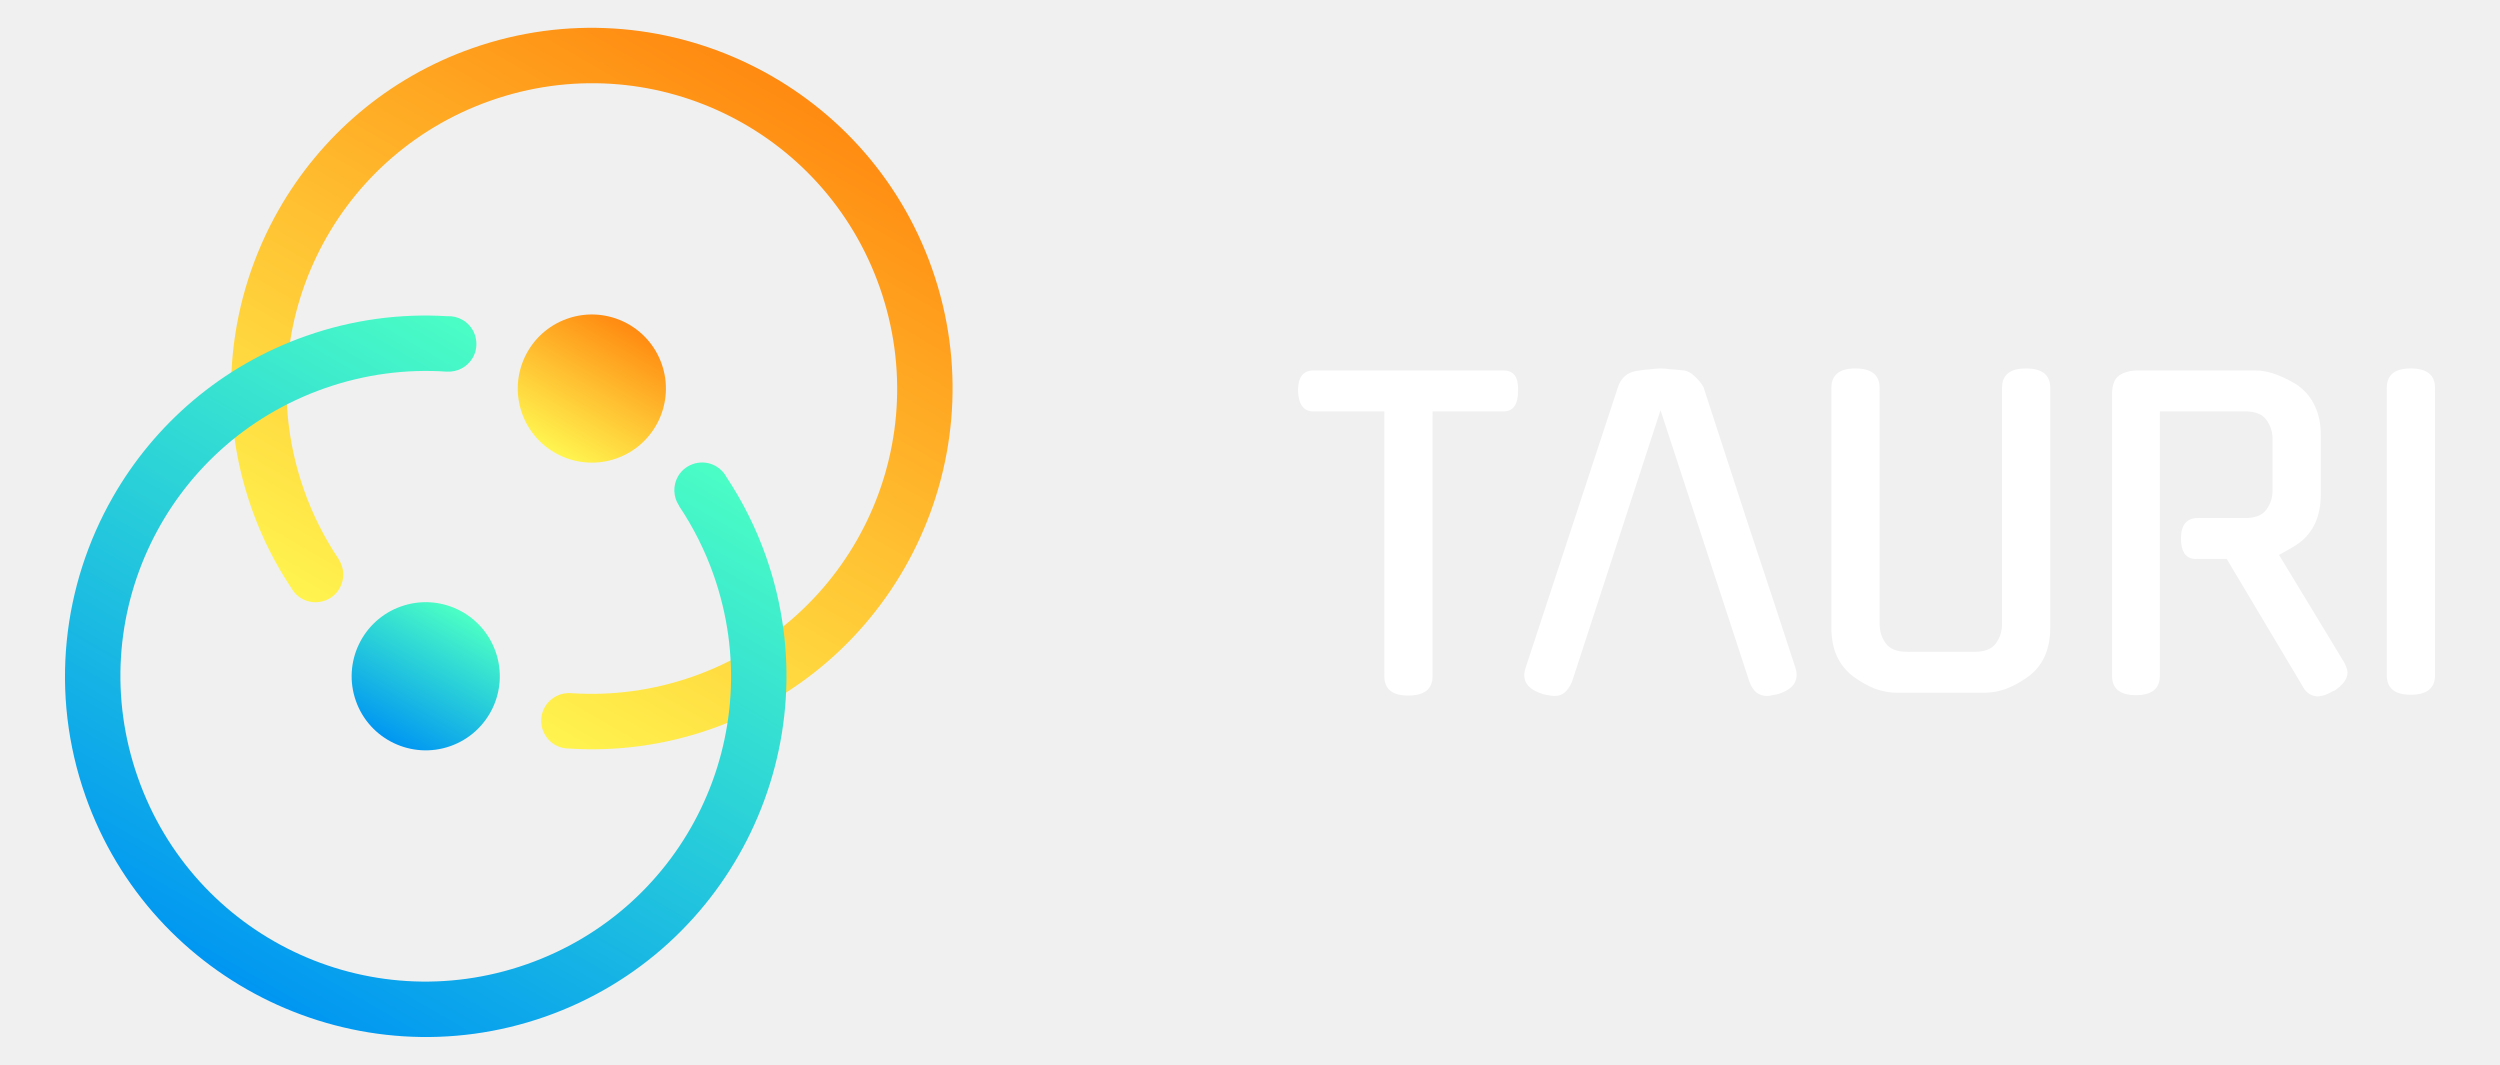
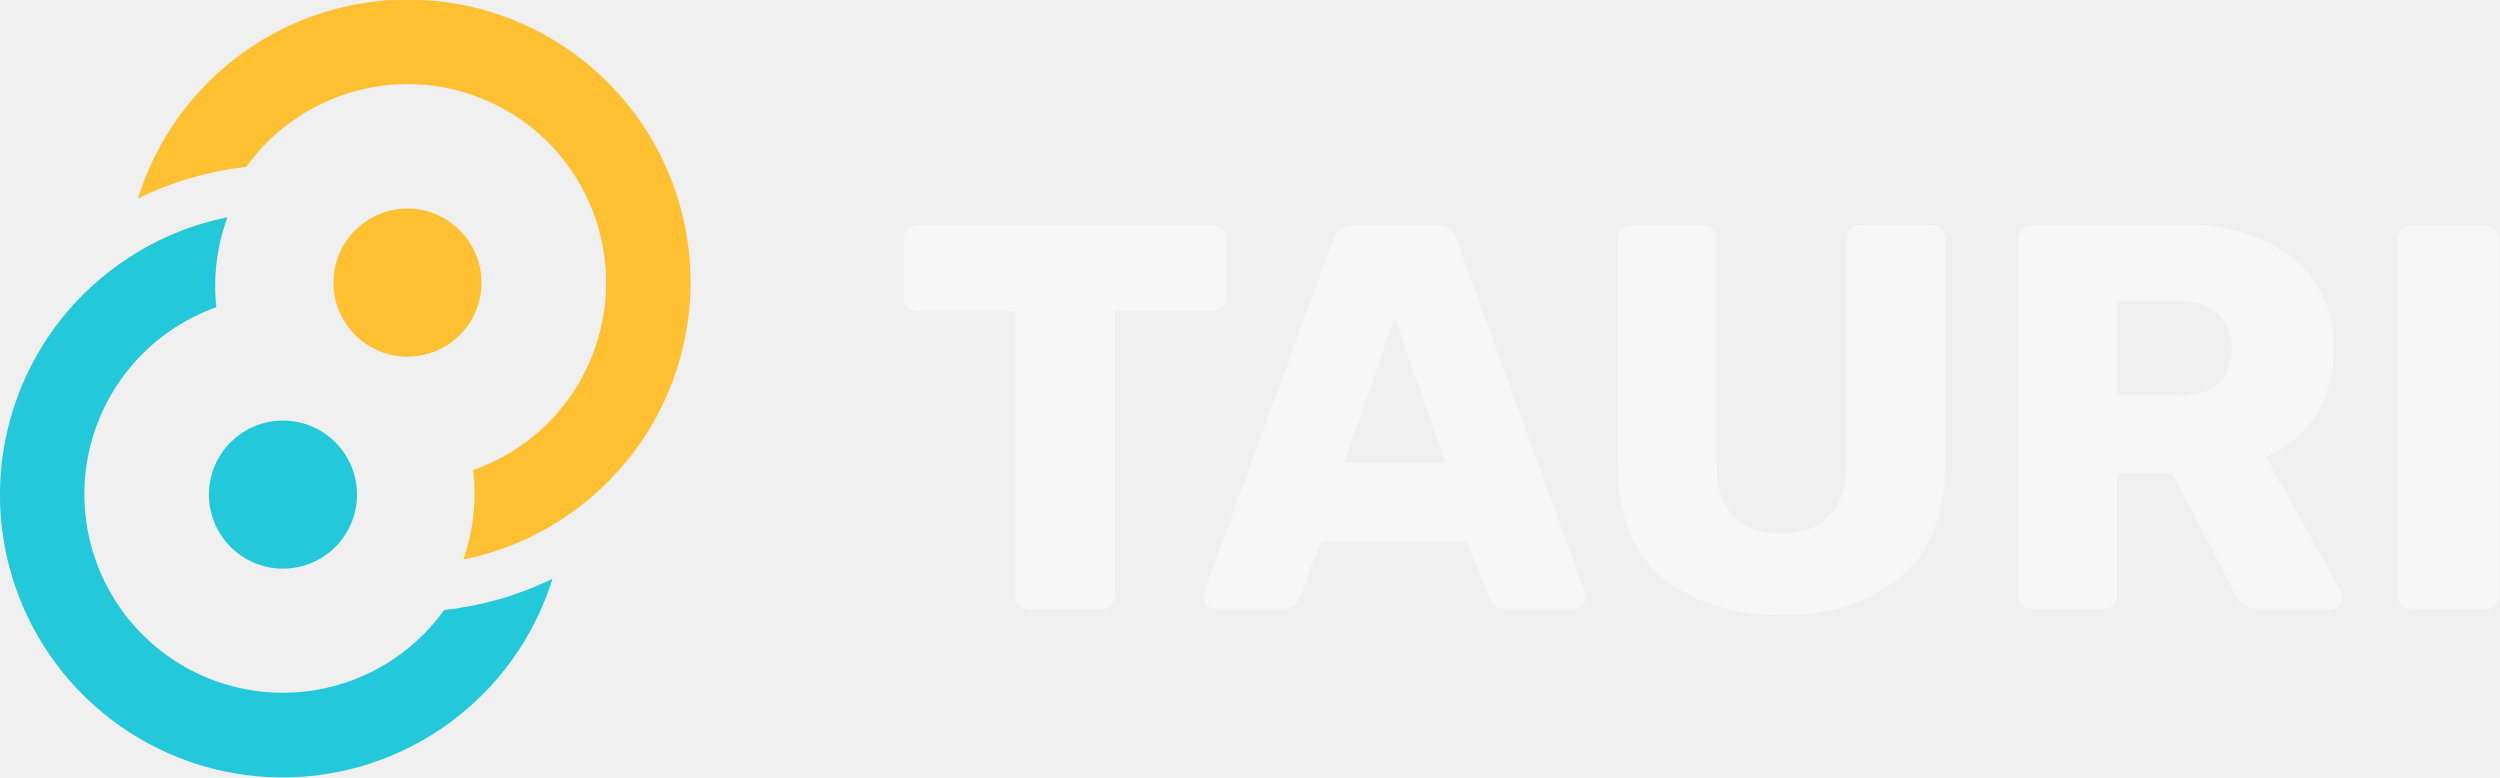
- <svg xmlns="http://www.w3.org/2000/svg" width="100%" height="100%" viewBox="0 0 1080 460" version="1.1" xml:space="preserve" style="fill-rule:evenodd;clip-rule:evenodd;stroke-linejoin:round;stroke-miterlimit:2;">
-   <g id="g1363" transform="matrix(1,0,0,1,-127.037,-123.337)">
-     <g id="text899" transform="matrix(1,0,0,1,35.0285,195.392)">
-       <g id="path899">
-         <path d="M710.873,220.019C710.873,225.623 707.371,228.424 700.367,228.424C693.48,228.424 690.036,225.623 690.036,220.019L690.036,105.677L659.393,105.677C655.19,105.677 652.972,102.7 652.739,96.747C652.739,90.91 654.957,87.991 659.393,87.991L741.516,87.991C745.952,87.991 748.054,90.91 747.82,96.747C747.82,102.7 745.719,105.677 741.516,105.677L710.873,105.677L710.873,220.019Z" style="fill-rule:nonzero;fill:white;" />
-         <path d="M741.516,85.325C744.06,85.325 746.04,86.08 747.513,87.419C749.497,89.223 750.656,92.3 750.486,96.798L750.483,97.167C750.39,100.9 749.493,105.16 746.028,107.209C745.472,107.537 744.875,107.792 744.256,107.974C743.364,108.235 742.443,108.334 741.516,108.344L713.54,220.019C713.529,221.293 713.391,222.562 713.017,223.784C712.774,224.576 712.438,225.34 712.003,226.045C709.317,230.407 703.68,231.319 698.96,231.052C695.629,230.864 692.102,229.915 689.824,227.321C688.047,225.299 687.392,222.66 687.369,220.019L687.369,108.344L659.393,108.344C656.965,108.344 655.018,107.595 653.507,106.22C651.532,104.421 650.251,101.347 650.074,96.851L650.072,96.747C650.072,92.253 651.327,89.185 653.376,87.388C654.886,86.062 656.875,85.325 659.393,85.325L741.516,85.325ZM741.516,105.677C745.719,105.677 747.82,102.7 747.82,96.747C748.054,90.91 745.952,87.991 741.516,87.991L659.393,87.991C654.957,87.991 652.739,90.91 652.739,96.747C652.972,102.7 655.19,105.677 659.393,105.677L690.036,105.677L690.036,220.019C690.036,225.623 693.48,228.424 700.367,228.424C707.371,228.424 710.873,225.623 710.873,220.019L710.873,105.677L741.516,105.677Z" style="fill:transparent;" />
-       </g>
-       <g id="path901">
-         <path d="M809.352,105.152L771.005,222.821L771.005,222.646C770.304,224.397 769.312,225.856 768.028,227.023C766.861,228.074 765.402,228.599 763.65,228.599C762.717,228.599 761.783,228.483 760.849,228.249C760.032,228.132 759.156,227.957 758.222,227.724L758.397,227.724C751.743,225.623 749.292,221.887 751.043,216.517L790.966,95.171C791.55,93.303 792.542,91.727 793.943,90.443C795.461,89.159 797.212,88.4 799.196,88.167C801.181,87.816 803.107,87.583 804.975,87.466C806.843,87.233 808.302,87.116 809.352,87.116C810.403,87.116 811.862,87.233 813.73,87.466C815.598,87.583 817.524,87.758 819.508,87.991C821.143,88.225 822.719,89.1 824.236,90.618C825.87,92.136 827.096,93.653 827.913,95.171C834.45,115.249 841.046,135.503 847.7,155.931C854.471,176.243 861.125,196.439 867.662,216.517C869.296,221.887 866.845,225.623 860.307,227.724C859.374,227.957 858.498,228.132 857.681,228.249C856.98,228.483 856.163,228.599 855.229,228.599C853.595,228.599 852.078,228.074 850.677,227.023C849.393,225.856 848.459,224.397 847.875,222.646L847.875,222.821L809.352,105.152Z" style="fill-rule:nonzero;fill:white" />
-         <path d="M804.722,84.811C806.693,84.566 808.237,84.449 809.352,84.449C810.467,84.449 812.008,84.566 813.977,84.81C815.866,84.929 817.814,85.107 819.82,85.343C819.842,85.346 819.864,85.348 819.885,85.352C822.017,85.656 824.107,86.729 826.087,88.698C827.947,90.43 829.328,92.174 830.261,93.906L830.449,94.345C836.986,114.423 843.582,134.677 850.23,155.088C857.002,175.406 863.658,195.607 870.213,215.741C871.071,218.561 870.994,221.038 870.136,223.172C868.915,226.206 866.006,228.693 861.123,230.263C861.068,230.281 861.011,230.297 860.954,230.311C860.008,230.547 859.117,230.729 858.28,230.856C857.394,231.121 856.378,231.266 855.229,231.266C853.023,231.266 850.968,230.575 849.077,229.157C849.01,229.106 848.945,229.053 848.883,228.997C847.455,227.698 846.364,226.118 845.622,224.247L845.591,224.197C845.49,224.021 845.408,223.842 845.341,223.651L773.54,223.647C773.446,223.915 773.323,224.158 773.161,224.391L773.15,224.405C772.318,226.212 771.203,227.741 769.812,229.006C768.165,230.488 766.12,231.266 763.65,231.266C762.55,231.266 761.449,231.135 760.348,230.87C759.483,230.743 758.558,230.557 757.576,230.311C757.327,230.249 757.094,230.153 756.882,230.03C752.34,228.452 749.625,226.048 748.48,223.16C747.63,221.015 747.583,218.525 748.508,215.691C748.508,215.688 748.509,215.686 748.51,215.684C748.51,215.684 788.433,94.337 788.421,94.375C789.15,92.044 790.393,90.08 792.141,88.477C792.167,88.453 792.194,88.43 792.221,88.407C794.126,86.795 796.32,85.835 798.805,85.528C800.835,85.172 802.808,84.933 804.722,84.811ZM809.352,105.152L771.005,222.821L771.005,222.646C770.304,224.397 769.312,225.856 768.028,227.023C766.861,228.074 765.402,228.599 763.65,228.599C762.717,228.599 761.783,228.483 760.849,228.249C760.032,228.132 759.156,227.957 758.222,227.724L758.397,227.724C751.743,225.623 749.292,221.887 751.043,216.517L790.966,95.171C791.55,93.303 792.542,91.727 793.943,90.443C795.461,89.159 797.212,88.4 799.196,88.167C801.181,87.816 803.107,87.583 804.975,87.466C806.843,87.233 808.302,87.116 809.352,87.116C810.403,87.116 811.862,87.233 813.73,87.466C815.598,87.583 817.524,87.758 819.508,87.991C821.143,88.225 822.719,89.1 824.236,90.618C825.87,92.136 827.096,93.653 827.913,95.171C834.45,115.249 841.046,135.503 847.7,155.931C854.471,176.243 861.125,196.439 867.662,216.517C869.296,221.887 866.845,225.623 860.307,227.724C859.374,227.957 858.498,228.132 857.681,228.249C856.98,228.483 856.163,228.599 855.229,228.599C853.595,228.599 852.078,228.074 850.677,227.023C849.393,225.856 848.459,224.397 847.875,222.646L847.875,222.821L809.352,105.152Z" style="fill:transparent;" />
-       </g>
-       <g id="path903">
-         <path d="M977.722,199.007C977.722,208.462 974.571,215.525 968.267,220.194C965.232,222.412 962.08,224.163 958.811,225.448C955.659,226.615 952.566,227.199 949.531,227.199L911.358,227.199C908.323,227.199 905.171,226.615 901.903,225.448C898.751,224.163 895.657,222.412 892.622,220.194C889.587,217.86 887.252,215 885.618,211.614C883.984,208.112 883.167,203.91 883.167,199.007L883.167,95.521C883.167,89.918 886.61,87.116 893.498,87.116C900.502,87.116 904.004,89.918 904.004,95.521L904.004,197.606C904.004,200.641 904.88,203.384 906.631,205.836C908.382,208.287 911.417,209.513 915.736,209.513L945.153,209.513C949.472,209.513 952.508,208.287 954.259,205.836C956.01,203.384 956.885,200.641 956.885,197.606L956.885,95.521C956.885,89.918 960.329,87.116 967.216,87.116C974.22,87.116 977.722,89.918 977.722,95.521L977.722,199.007Z" style="fill-rule:nonzero;fill:white;" />
-         <path d="M949.531,229.865L911.358,229.865C908.036,229.865 904.584,229.237 901.006,227.959L900.897,227.917C897.553,226.555 894.269,224.701 890.996,222.308C887.624,219.714 885.032,216.535 883.202,212.742C881.42,208.925 880.5,204.351 880.5,199.007L880.5,95.521C880.5,92.565 881.304,90.225 882.757,88.452C884.819,85.936 888.344,84.449 893.498,84.449C898.715,84.449 902.285,85.931 904.372,88.435C905.853,90.212 906.671,92.558 906.671,95.521C906.671,95.521 906.671,197.606 906.671,197.606C906.671,200.069 907.379,202.296 908.801,204.286C910.119,206.132 912.484,206.846 915.736,206.846L945.153,206.846C948.405,206.846 950.77,206.132 952.089,204.286C953.51,202.296 954.219,200.069 954.219,197.606L954.219,95.521C954.219,92.565 955.022,90.225 956.476,88.451C958.537,85.936 962.062,84.449 967.216,84.449C972.433,84.449 976.003,85.931 978.09,88.435C979.571,90.212 980.389,92.558 980.389,95.521L980.389,199.007C980.389,209.439 976.809,217.185 969.84,222.347C966.614,224.705 963.261,226.564 959.738,227.948C956.272,229.232 952.868,229.865 949.531,229.865ZM949.531,227.199C952.566,227.199 955.659,226.615 958.811,225.448C962.08,224.163 965.232,222.412 968.267,220.194C974.571,215.525 977.722,208.462 977.722,199.007L977.722,95.521C977.722,89.918 974.22,87.116 967.216,87.116C960.329,87.116 956.885,89.918 956.885,95.521L956.885,197.606C956.885,200.641 956.01,203.384 954.259,205.836C952.508,208.287 949.472,209.513 945.153,209.513L915.736,209.513C911.417,209.513 908.382,208.287 906.631,205.836C904.88,203.384 904.004,200.641 904.004,197.606L904.004,95.521C904.004,89.918 900.502,87.116 893.498,87.116C886.61,87.116 883.167,89.918 883.167,95.521L883.167,199.007C883.167,203.91 883.984,208.112 885.618,211.614C887.252,215 889.587,217.86 892.622,220.194C895.657,222.412 898.751,224.163 901.903,225.448C905.171,226.615 908.323,227.199 911.358,227.199L949.531,227.199Z" style="fill:transparent;" />
-       </g>
-       <g id="path905">
-         <path d="M1053.96,169.414L1040.48,169.414C1038.5,169.414 1036.92,168.656 1035.75,167.138C1034.7,165.504 1034.18,163.344 1034.18,160.659C1034.18,154.706 1036.63,151.729 1041.53,151.729L1062.02,151.729C1066.34,151.729 1069.37,150.503 1071.12,148.052C1072.88,145.6 1073.75,142.915 1073.75,139.997L1073.75,117.409C1073.75,114.49 1072.88,111.805 1071.12,109.354C1069.37,106.903 1066.34,105.677 1062.02,105.677L1025.07,105.677L1025.07,219.844C1025.07,225.448 1021.63,228.249 1014.74,228.249C1007.85,228.249 1004.41,225.448 1004.41,219.844L1004.41,98.498C1004.41,94.295 1005.46,91.493 1007.56,90.093C1009.78,88.692 1012.41,87.991 1015.44,87.991L1066.4,87.991C1069.43,87.991 1072.58,88.633 1075.85,89.918C1079.12,91.202 1082.27,92.836 1085.31,94.82L1085.13,94.82C1088.17,97.038 1090.5,99.957 1092.14,103.576C1093.77,107.078 1094.59,111.163 1094.59,115.833L1094.59,141.398C1094.59,150.854 1091.44,157.916 1085.13,162.585C1083.85,163.519 1082.45,164.395 1080.93,165.212C1079.53,166.029 1078.07,166.846 1076.55,167.663L1104.57,213.891C1104.92,214.474 1105.27,215.233 1105.62,216.167C1105.97,217.101 1106.14,217.86 1106.14,218.443C1106.14,221.245 1104.16,223.93 1100.19,226.498L1100.19,226.323C1097.51,227.957 1095.23,228.774 1093.36,228.774C1090.68,228.774 1088.52,227.432 1086.88,224.747L1087.06,224.922L1053.96,169.414Z" style="fill-rule:nonzero;fill:white;" />
-         <path d="M1027.74,108.344L1027.74,219.844C1027.74,222.8 1026.93,225.14 1025.48,226.914C1023.42,229.429 1019.89,230.916 1014.74,230.916C1009.59,230.916 1006.06,229.429 1004,226.914C1002.55,225.14 1001.74,222.8 1001.74,219.844L1001.74,98.498C1001.74,93.125 1003.4,89.665 1006.14,87.838C1008.76,86.183 1011.85,85.325 1015.44,85.325L1066.4,85.325C1069.74,85.325 1073.22,86.019 1076.83,87.436C1080.26,88.785 1083.58,90.502 1086.77,92.589C1087.04,92.766 1087.27,92.986 1087.45,93.236C1090.5,95.645 1092.87,98.72 1094.55,102.448C1096.34,106.274 1097.25,110.732 1097.25,115.833C1097.25,115.833 1097.25,141.398 1097.25,141.398C1097.25,151.83 1093.67,159.576 1086.7,164.742C1085.34,165.734 1083.85,166.666 1082.24,167.535L1081.19,168.139L1080.27,168.659L1106.86,212.519C1107.84,214.219 1108.75,216.283 1108.81,218.286C1108.84,219.464 1108.59,220.651 1108.15,221.738C1107.82,222.55 1107.38,223.314 1106.86,224.024C1106.18,224.965 1105.38,225.812 1104.51,226.58C1103.88,227.134 1103.22,227.648 1102.54,228.13C1101.99,228.516 1101.47,228.91 1100.82,229.09L1100.7,229.114C1097.86,230.714 1095.39,231.441 1093.36,231.441C1089.76,231.441 1086.8,229.738 1084.61,226.134C1084.5,225.961 1084.42,225.781 1084.36,225.596L1052.45,172.081L1040.48,172.081C1037.61,172.081 1035.33,170.963 1033.64,168.764C1033.59,168.705 1033.55,168.643 1033.51,168.58C1032.22,166.578 1031.51,163.949 1031.51,160.659C1031.51,156.912 1032.41,154.14 1033.96,152.266C1035.65,150.209 1038.14,149.062 1041.53,149.062L1062.02,149.062C1065.27,149.062 1067.63,148.347 1068.95,146.502C1070.37,144.521 1071.08,142.355 1071.08,139.997L1071.08,117.409C1071.08,115.051 1070.37,112.884 1068.95,110.904C1067.63,109.058 1065.27,108.344 1062.02,108.344L1027.74,108.344ZM1085.31,94.82C1082.27,92.836 1079.12,91.202 1075.85,89.918C1072.58,88.633 1069.43,87.991 1066.4,87.991L1015.44,87.991C1012.41,87.991 1009.78,88.692 1007.56,90.093C1005.46,91.493 1004.41,94.295 1004.41,98.498L1004.41,219.844C1004.41,225.448 1007.85,228.249 1014.74,228.249C1021.63,228.249 1025.07,225.448 1025.07,219.844L1025.07,105.677L1062.02,105.677C1066.34,105.677 1069.37,106.903 1071.12,109.354C1072.88,111.805 1073.75,114.49 1073.75,117.409L1073.75,139.997C1073.75,142.915 1072.88,145.6 1071.12,148.052C1069.37,150.503 1066.34,151.729 1062.02,151.729L1041.53,151.729C1036.63,151.729 1034.18,154.706 1034.18,160.659C1034.18,163.344 1034.7,165.504 1035.75,167.138C1036.92,168.656 1038.5,169.414 1040.48,169.414L1053.96,169.414L1087.06,224.922L1086.88,224.747C1088.52,227.432 1090.68,228.774 1093.36,228.774C1095.23,228.774 1097.51,227.957 1100.19,226.323L1100.19,226.498C1104.16,223.93 1106.14,221.245 1106.14,218.443C1106.14,217.86 1105.97,217.101 1105.62,216.167C1105.27,215.233 1104.92,214.474 1104.57,213.891L1076.55,167.663C1078.07,166.846 1079.53,166.029 1080.93,165.212C1082.45,164.395 1083.85,163.519 1085.13,162.585C1091.44,157.916 1094.59,150.854 1094.59,141.398L1094.59,115.833C1094.59,111.163 1093.77,107.078 1092.14,103.576C1090.5,99.957 1088.17,97.038 1085.13,94.82L1085.31,94.82Z" style="fill:transparent;" />
-       </g>
-       <g id="path907">
-         <path d="M1143.94,219.669C1143.94,225.272 1140.43,228.074 1133.43,228.074C1126.54,228.074 1123.1,225.272 1123.1,219.669L1123.1,95.521C1123.1,89.918 1126.54,87.116 1133.43,87.116C1140.43,87.116 1143.94,89.918 1143.94,95.521L1143.94,219.669Z" style="fill-rule:nonzero;fill:white;" />
-         <path d="M1146.6,219.669L1146.6,95.521C1146.6,92.558 1145.79,90.212 1144.3,88.435C1142.22,85.931 1138.65,84.449 1133.43,84.449C1128.28,84.449 1124.75,85.936 1122.69,88.451C1121.24,90.225 1120.43,92.565 1120.43,95.521C1120.43,95.521 1120.43,219.669 1120.43,219.669C1120.43,222.625 1121.24,224.965 1122.69,226.738C1124.75,229.254 1128.28,230.741 1133.43,230.741C1138.65,230.741 1142.22,229.259 1144.3,226.755C1145.79,224.978 1146.6,222.632 1146.6,219.669ZM1143.94,219.669C1143.94,225.272 1140.43,228.074 1133.43,228.074C1126.54,228.074 1123.1,225.272 1123.1,219.669L1123.1,95.521C1123.1,89.918 1126.54,87.116 1133.43,87.116C1140.43,87.116 1143.94,89.918 1143.94,95.521L1143.94,219.669Z" style="fill:transparent;" />
-       </g>
-     </g>
-     <g id="g1324" transform="matrix(1,0,0,1,-548.514,-1204.31)">
-       <g id="circle1316" transform="matrix(0.943487,-0.331409,0.331409,0.943487,0,0)">
-         <circle cx="274.083" cy="1813.09" r="32" style="fill:url(#_Linear1);" />
-       </g>
-       <g id="circle1318" transform="matrix(0.943487,-0.331409,0.331409,0.943487,0,0)">
-         <circle cx="382.973" cy="1719.61" r="32" style="fill:url(#_Linear2);" />
-       </g>
-       <path id="path1320" d="M796.022,1418.15C774.363,1456.07 768.621,1502.81 784.194,1547.15C788.574,1559.62 794.406,1571.16 801.408,1581.7C802.459,1583.58 803.998,1585.15 805.863,1586.23C811.564,1589.52 818.964,1587.54 822.255,1581.84C824.541,1577.87 824.359,1572.92 821.787,1569.12L821.814,1569.1C815.717,1560.01 810.636,1550.02 806.834,1539.2C782.657,1470.37 818.695,1395.3 887.526,1371.12C956.357,1346.94 1031.43,1382.98 1055.61,1451.81C1079.79,1520.64 1043.74,1595.72 974.911,1619.9C957.635,1625.96 939.969,1628.22 922.812,1627.13C922.794,1627.13 922.777,1627.13 922.76,1627.13C918.001,1626.56 913.337,1628.89 910.94,1633.04C907.649,1638.75 909.631,1646.14 915.332,1649.44C917.237,1650.53 919.405,1651.08 921.6,1651.03C941.81,1652.31 962.588,1649.66 982.864,1642.54C1063.93,1614.06 1106.73,1524.93 1078.25,1443.86C1049.77,1362.79 960.641,1320 879.572,1348.48C842.838,1361.38 813.965,1386.74 796.019,1418.15L796.022,1418.15Z" style="fill:url(#_Linear3);fill-rule:nonzero;" />
-       <path id="path1322" d="M724.265,1542.44C702.606,1580.36 696.868,1627.1 712.441,1671.44C740.917,1752.51 830.043,1795.3 911.111,1766.83C992.18,1738.35 1034.97,1649.22 1006.5,1568.15C1002.17,1555.81 996.41,1544.38 989.509,1533.94C988.459,1531.89 986.841,1530.19 984.85,1529.03C979.149,1525.74 971.749,1527.72 968.458,1533.42C966.171,1537.4 966.353,1542.35 968.925,1546.14L968.867,1546.18C974.968,1555.28 980.053,1565.27 983.856,1576.1C1008.03,1644.93 971.99,1720.01 903.159,1744.18C834.328,1768.36 759.26,1732.32 735.083,1663.48C710.905,1594.65 746.942,1519.58 815.773,1495.4C833.266,1489.26 851.161,1487.01 868.523,1488.2L868.524,1488.17C873.096,1488.5 877.473,1486.18 879.77,1482.22C883.061,1476.52 881.079,1469.12 875.378,1465.83C873.352,1464.66 871.029,1464.11 868.696,1464.25C848.608,1463.02 827.966,1465.68 807.819,1472.76C771.085,1485.66 742.21,1511.02 724.265,1542.43L724.265,1542.44Z" style="fill:url(#_Linear4);fill-rule:nonzero;" />
-     </g>
-   </g>
-   <defs>
-     <linearGradient id="_Linear1" x1="0" y1="0" x2="1" y2="0" gradientUnits="userSpaceOnUse" gradientTransform="matrix(48.6643,-41.7777,41.7777,48.6643,249.699,1834.02)">
-       <stop offset="0" style="stop-color:rgb(0,150,242);stop-opacity:1" />
-       <stop offset="1" style="stop-color:rgb(76,255,196);stop-opacity:1" />
-     </linearGradient>
-     <linearGradient id="_Linear2" x1="0" y1="0" x2="1" y2="0" gradientUnits="userSpaceOnUse" gradientTransform="matrix(-48.5635,41.6911,-41.6911,-48.5635,407.745,1699.34)">
-       <stop offset="0" style="stop-color:rgb(255,138,17);stop-opacity:1" />
-       <stop offset="1" style="stop-color:rgb(255,245,80);stop-opacity:1" />
-     </linearGradient>
-     <linearGradient id="_Linear3" x1="0" y1="0" x2="1" y2="0" gradientUnits="userSpaceOnUse" gradientTransform="matrix(-150.612,260.867,-260.867,-150.612,960.685,1332.65)">
-       <stop offset="0" style="stop-color:rgb(255,138,17);stop-opacity:1" />
-       <stop offset="1" style="stop-color:rgb(255,245,80);stop-opacity:1" />
-     </linearGradient>
-     <linearGradient id="_Linear4" x1="0" y1="0" x2="1" y2="0" gradientUnits="userSpaceOnUse" gradientTransform="matrix(150.613,-260.87,260.87,150.613,781.584,1754.69)">
-       <stop offset="0" style="stop-color:rgb(0,150,242);stop-opacity:1" />
-       <stop offset="1" style="stop-color:rgb(76,255,196);stop-opacity:1" />
-     </linearGradient>
-   </defs>
+ <svg xmlns="http://www.w3.org/2000/svg" width="743" height="231" fill="none">
+   <path d="M305.7 181c-1 0-2-.4-2.9-1.1a4.3 4.3 0 01-1.1-3V92.5h-29c-1.1 0-2.1-.4-3-1.2a4.3 4.3 0 01-1.1-2.9V71a4 4 0 011.1-3c.9-.7 1.9-1.1 3-1.1h87.6a4 4 0 013 1.1 4 4 0 011.1 3v17.4a4 4 0 01-1.1 3 4 4 0 01-3 1h-29V177c0 1.1-.4 2-1.1 3a4 4 0 01-3 1.1h-21.5zM361 181c-.8 0-1.6-.3-2.4-1-.6-.7-1-1.6-1-2.4l.2-1.5 38.3-104.6a6 6 0 012.1-3.3c1.1-.9 2.5-1.3 4.3-1.3h24.1c1.7 0 3.2.4 4.2 1.3a6 6 0 012.2 3.3L471 176l.3 1.5c0 .8-.3 1.7-1.1 2.4-.7.7-1.5 1-2.5 1h-20c-2.6 0-4.3-1.1-5.2-3.4l-6.4-16.6h-43.5l-6.2 16.6c-.9 2.3-2.7 3.4-5.4 3.4h-20zm68.7-43.5l-15.2-43-15.1 43h30.3zM529.7 182.6a53.4 53.4 0 01-36-11.2c-8.7-7.5-13-18.8-13-34V71a4 4 0 011.2-3c.9-.7 1.8-1.1 3-1.1h21a4 4 0 012.9 1.1c.9.8 1.3 1.8 1.3 3v66.3c0 7 1.6 12.4 4.9 16 3.4 3.5 8.2 5.2 14.5 5.2 6.2 0 11-1.8 14.3-5.4 3.4-3.6 5-8.8 5-15.8V71a4 4 0 011.2-3c.9-.7 1.9-1.1 3-1.1h21.2A4 4 0 01577 68a4 4 0 011.1 3v66.5c0 15-4.3 26.4-13 33.9a52.2 52.2 0 01-35.5 11.2zM604 181c-1.2 0-2.1-.4-3-1.1a4.3 4.3 0 01-1.2-3V71A4 4 0 01601 68c.9-.7 1.8-1.1 3-1.1h44.3a51 51 0 0133.2 9.8 33 33 0 0112 27.4 34 34 0 01-5.3 19.4 34.3 34.3 0 01-14.8 12.2l22.3 40c.3.7.5 1.3.5 1.9 0 .8-.4 1.7-1.2 2.4-.6.7-1.4 1-2.2 1H671a6.8 6.8 0 01-6.7-4.4l-18.6-35.9h-16.6V177c0 1.2-.4 2.2-1.3 3a4 4 0 01-3 1.1h-21zm44-63.4c5 0 8.7-1.2 11.3-3.6 2.6-2.5 4-6 4-10.3 0-4.3-1.4-7.7-4-10.2-2.5-2.6-6.3-4-11.4-4h-18.7v28h18.7zM716.6 181c-1 0-2-.4-3-1.1a4.3 4.3 0 01-1-3V71a4 4 0 011-2.9c1-.7 2-1.1 3-1.1h21.9a4 4 0 012.9 1.1c.9.8 1.3 1.8 1.3 3v106c0 1.1-.4 2.1-1.3 2.9a4 4 0 01-3 1.1h-21.8z" fill="#F7F7F7" />
+   <path d="M143.1 84a22 22 0 11-44 0 22 22 0 0144 0z" fill="#FFC131" />
+   <circle cx="84.1" cy="147" transform="rotate(180 84.1 147)" fill="#24C8DB" r="22" />
+   <path fill-rule="evenodd" clip-rule="evenodd" d="M166.7 154.5a84 84 0 01-29 11.8 59 59 0 002.9-26.6 59 59 0 10-67.4-90.1A98 98 0 0041 59a84 84 0 11125.7 95.5zM42 74.3l20.6 2.5a59 59 0 012.6-11.7A84 84 0 0042 74.3z" fill="#FFC131" />
+   <path fill-rule="evenodd" clip-rule="evenodd" d="M38.4 76.5a84 84 0 0129.2-11.9 58.9 58.9 0 00-3.3 26.7 59 59 0 1067.7 90 98 98 0 0032.2-9.3A84 84 0 1138.4 76.5zm124.7 80.2l-.4.2.4-.2z" fill="#24C8DB" />
</svg>
